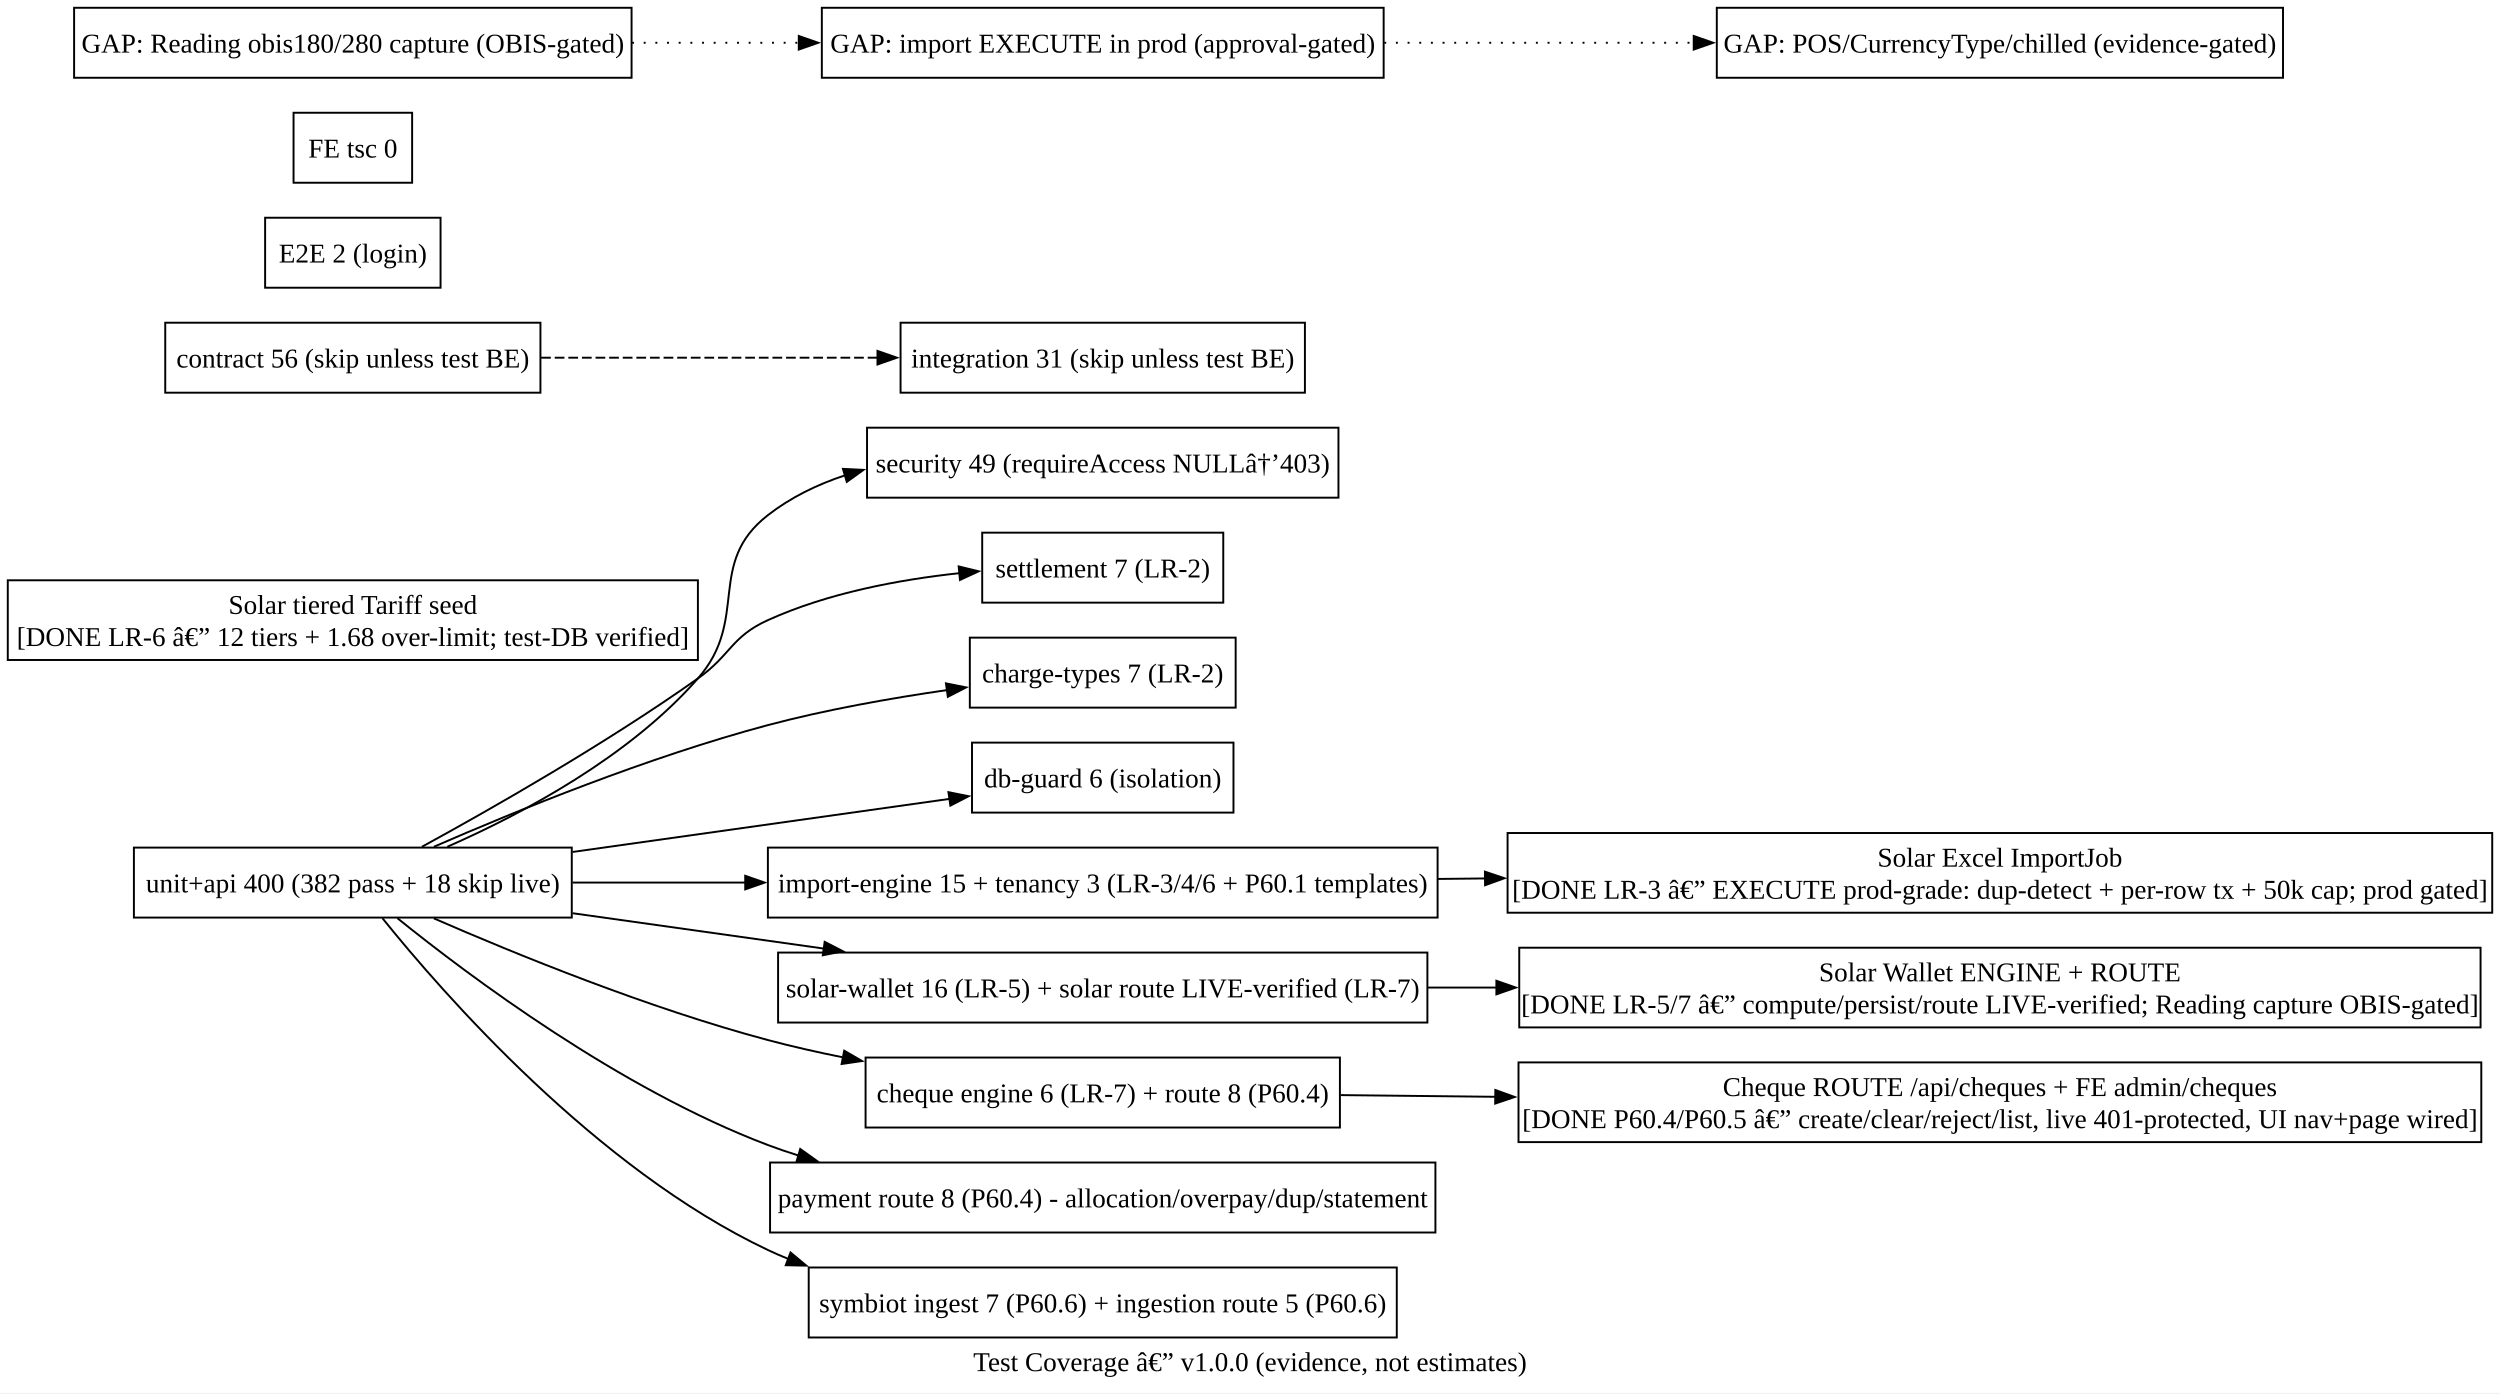
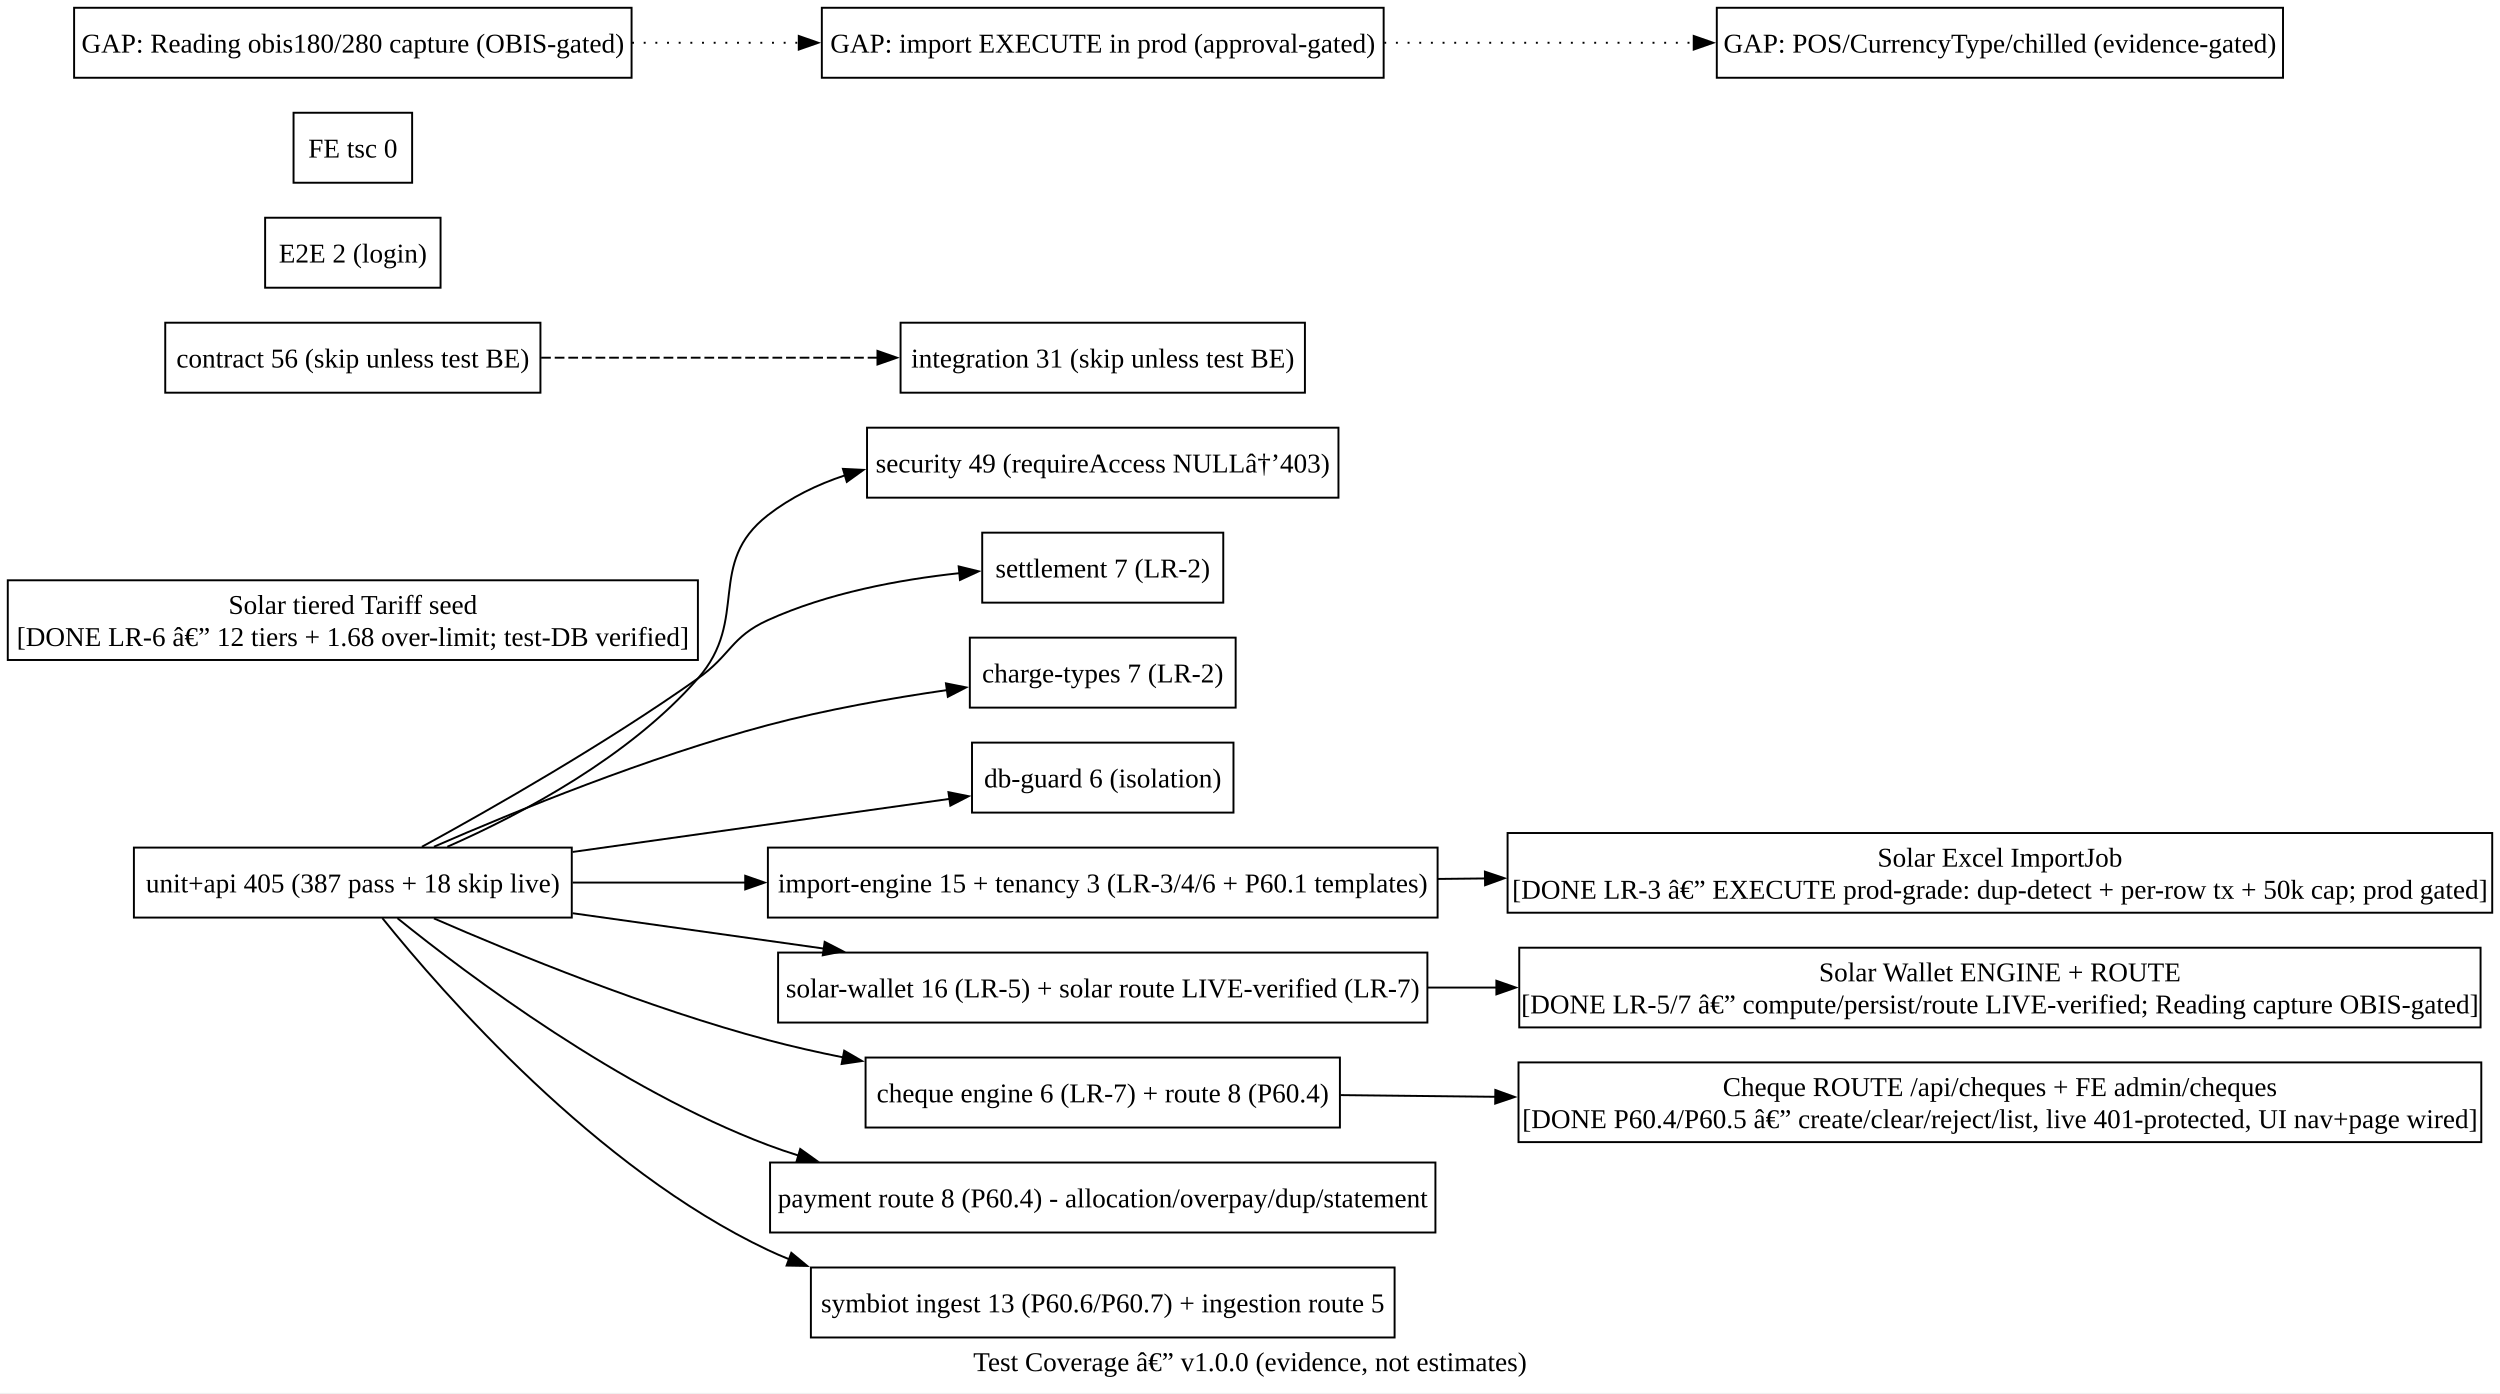
<svg xmlns="http://www.w3.org/2000/svg" width="1286pt" height="717pt" viewBox="0.00 0.00 1286.00 717.00">
  <g id="graph0" class="graph" transform="scale(1 1) rotate(0) translate(4 712.5)">
    <polygon fill="white" stroke="none" points="-4,4 -4,-712.5 1282,-712.5 1282,4 -4,4" />
    <text xml:space="preserve" text-anchor="middle" x="639" y="-7.2" font-family="Times New Roman,serif" font-size="14.00">Test Coverage â€” v1.0.0 (evidence, not estimates)</text>
    <g id="node1" class="node">
      <polygon fill="none" stroke="black" points="290.12,-276.5 64.88,-276.5 64.88,-240.5 290.12,-240.5 290.12,-276.5" />
-       <text xml:space="preserve" text-anchor="middle" x="177.5" y="-253.45" font-family="Times New Roman,serif" font-size="14.00">unit+api 400 (382 pass + 18 skip live)</text>
+       <text xml:space="preserve" text-anchor="middle" x="177.5" y="-253.45" font-family="Times New Roman,serif" font-size="14.00">unit+api 405 (387 pass + 18 skip live)</text>
    </g>
    <g id="node2" class="node">
      <polygon fill="none" stroke="black" points="684.5,-492.5 442,-492.5 442,-456.5 684.5,-456.5 684.5,-492.5" />
      <text xml:space="preserve" text-anchor="middle" x="563.25" y="-469.45" font-family="Times New Roman,serif" font-size="14.00">security 49 (requireAccess NULLâ†’403)</text>
    </g>
    <g id="edge1" class="edge">
      <path fill="none" stroke="black" d="M226.09,-276.91C265.22,-294.14 319.75,-323.27 355,-363.5 381.77,-394.05 358.94,-422.56 391,-447.5 402.74,-456.63 416.32,-463.24 430.6,-467.97" />
      <polygon fill="black" stroke="black" points="429.61,-471.32 440.19,-470.8 431.59,-464.61 429.61,-471.32" />
    </g>
    <g id="node3" class="node">
      <polygon fill="none" stroke="black" points="625.25,-438.5 501.25,-438.5 501.25,-402.5 625.25,-402.5 625.25,-438.5" />
      <text xml:space="preserve" text-anchor="middle" x="563.25" y="-415.45" font-family="Times New Roman,serif" font-size="14.00">settlement 7 (LR-2)</text>
    </g>
    <g id="edge2" class="edge">
      <path fill="none" stroke="black" d="M213.01,-276.9C249.33,-296.75 307.7,-330.04 355,-363.5 372,-375.53 372.03,-384.9 391,-393.5 421.64,-407.39 458.17,-414.3 489.61,-417.67" />
      <polygon fill="black" stroke="black" points="489.14,-421.14 499.43,-418.62 489.81,-414.17 489.14,-421.14" />
    </g>
    <g id="node4" class="node">
      <polygon fill="none" stroke="black" points="631.62,-384.5 494.88,-384.5 494.88,-348.5 631.62,-348.5 631.62,-384.5" />
      <text xml:space="preserve" text-anchor="middle" x="563.25" y="-361.45" font-family="Times New Roman,serif" font-size="14.00">charge-types 7 (LR-2)</text>
    </g>
    <g id="edge3" class="edge">
      <path fill="none" stroke="black" d="M219.2,-276.93C261.36,-295.32 329.58,-323.14 391,-339.5 420.79,-347.43 454.15,-353.34 483.46,-357.57" />
      <polygon fill="black" stroke="black" points="482.59,-360.98 492.98,-358.9 483.56,-354.05 482.59,-360.98" />
    </g>
    <g id="node5" class="node">
      <polygon fill="none" stroke="black" points="630.5,-330.5 496,-330.5 496,-294.5 630.5,-294.5 630.5,-330.5" />
      <text xml:space="preserve" text-anchor="middle" x="563.25" y="-307.45" font-family="Times New Roman,serif" font-size="14.00">db-guard 6 (isolation)</text>
    </g>
    <g id="edge4" class="edge">
      <path fill="none" stroke="black" d="M290.53,-274.26C352.83,-283.03 428.79,-293.72 484.55,-301.57" />
      <polygon fill="black" stroke="black" points="483.88,-305.01 494.27,-302.93 484.86,-298.07 483.88,-305.01" />
    </g>
    <g id="node6" class="node">
      <polygon fill="none" stroke="black" points="735.5,-276.5 391,-276.5 391,-240.5 735.5,-240.5 735.5,-276.5" />
      <text xml:space="preserve" text-anchor="middle" x="563.25" y="-253.45" font-family="Times New Roman,serif" font-size="14.00">import-engine 15 + tenancy 3 (LR-3/4/6 + P60.1 templates)</text>
    </g>
    <g id="edge5" class="edge">
      <path fill="none" stroke="black" d="M290.53,-258.5C318.51,-258.5 349.24,-258.5 379.67,-258.5" />
      <polygon fill="black" stroke="black" points="379.34,-262 389.34,-258.5 379.34,-255 379.34,-262" />
    </g>
    <g id="node7" class="node">
      <polygon fill="none" stroke="black" points="730.25,-222.5 396.25,-222.5 396.25,-186.5 730.25,-186.5 730.25,-222.5" />
      <text xml:space="preserve" text-anchor="middle" x="563.25" y="-199.45" font-family="Times New Roman,serif" font-size="14.00">solar-wallet 16 (LR-5) + solar route LIVE-verified (LR-7)</text>
    </g>
    <g id="edge6" class="edge">
      <path fill="none" stroke="black" d="M290.53,-242.74C330.94,-237.05 377.11,-230.55 419.77,-224.55" />
      <polygon fill="black" stroke="black" points="420.21,-228.02 429.62,-223.16 419.23,-221.09 420.21,-228.02" />
    </g>
    <g id="node8" class="node">
      <polygon fill="none" stroke="black" points="685.25,-168.5 441.25,-168.5 441.25,-132.5 685.25,-132.5 685.25,-168.5" />
      <text xml:space="preserve" text-anchor="middle" x="563.25" y="-145.45" font-family="Times New Roman,serif" font-size="14.00">cheque engine 6 (LR-7) + route 8 (P60.4)</text>
    </g>
    <g id="edge7" class="edge">
      <path fill="none" stroke="black" d="M219.2,-240.07C261.36,-221.68 329.58,-193.86 391,-177.5 403.5,-174.17 416.62,-171.2 429.82,-168.56" />
      <polygon fill="black" stroke="black" points="430.26,-172.04 439.42,-166.71 428.93,-165.17 430.26,-172.04" />
    </g>
    <g id="node9" class="node">
      <polygon fill="none" stroke="black" points="734.38,-114.5 392.12,-114.5 392.12,-78.5 734.38,-78.5 734.38,-114.5" />
      <text xml:space="preserve" text-anchor="middle" x="563.25" y="-91.45" font-family="Times New Roman,serif" font-size="14.00">payment route 8 (P60.4) - allocation/overpay/dup/statement</text>
    </g>
    <g id="edge8" class="edge">
      <path fill="none" stroke="black" d="M200.42,-240.18C237.23,-210.48 314.95,-152.23 391,-123.5 396.1,-121.57 401.33,-119.79 406.66,-118.12" />
      <polygon fill="black" stroke="black" points="407.64,-121.48 416.25,-115.32 405.67,-114.77 407.64,-121.48" />
    </g>
    <g id="node10" class="node">
-       <polygon fill="none" stroke="black" points="714.5,-60.5 412,-60.5 412,-24.5 714.5,-24.5 714.5,-60.5" />
-       <text xml:space="preserve" text-anchor="middle" x="563.25" y="-37.45" font-family="Times New Roman,serif" font-size="14.00">symbiot ingest 7 (P60.6) + ingestion route 5 (P60.6)</text>
+       <polygon fill="none" stroke="black" points="713.38,-60.5 413.12,-60.5 413.12,-24.5 713.38,-24.5 713.38,-60.5" />
+       <text xml:space="preserve" text-anchor="middle" x="563.25" y="-37.45" font-family="Times New Roman,serif" font-size="14.00">symbiot ingest 13 (P60.6/P60.7) + ingestion route 5</text>
    </g>
    <g id="edge9" class="edge">
-       <path fill="none" stroke="black" d="M192.67,-240.23C223.83,-201.5 302.62,-111.29 391,-69.5 394.4,-67.89 397.88,-66.38 401.42,-64.95" />
-       <polygon fill="black" stroke="black" points="402.64,-68.23 410.78,-61.45 400.19,-61.67 402.64,-68.23" />
+       <path fill="none" stroke="black" d="M192.67,-240.23C223.83,-201.5 302.62,-111.29 391,-69.5 394.58,-67.81 398.24,-66.22 401.97,-64.73" />
+       <polygon fill="black" stroke="black" points="403.06,-68.06 411.22,-61.3 400.62,-61.49 403.06,-68.06" />
    </g>
    <g id="node11" class="node">
      <polygon fill="none" stroke="black" points="1278,-284 771.5,-284 771.5,-243 1278,-243 1278,-284" />
      <text xml:space="preserve" text-anchor="middle" x="1024.75" y="-266.7" font-family="Times New Roman,serif" font-size="14.00">Solar Excel ImportJob</text>
      <text xml:space="preserve" text-anchor="middle" x="1024.75" y="-250.2" font-family="Times New Roman,serif" font-size="14.00">[DONE LR-3 â€” EXECUTE prod-grade: dup-detect + per-row tx + 50k cap; prod gated]</text>
    </g>
    <g id="edge10" class="edge">
      <path fill="none" stroke="black" d="M735.68,-260.37C743.74,-260.45 751.91,-260.54 760.14,-260.63" />
      <polygon fill="black" stroke="black" points="759.84,-264.13 769.88,-260.74 759.92,-257.13 759.84,-264.13" />
    </g>
    <g id="node12" class="node">
      <polygon fill="none" stroke="black" points="1272,-225 777.5,-225 777.5,-184 1272,-184 1272,-225" />
      <text xml:space="preserve" text-anchor="middle" x="1024.75" y="-207.7" font-family="Times New Roman,serif" font-size="14.00">Solar Wallet ENGINE + ROUTE</text>
      <text xml:space="preserve" text-anchor="middle" x="1024.75" y="-191.2" font-family="Times New Roman,serif" font-size="14.00">[DONE LR-5/7 â€” compute/persist/route LIVE-verified; Reading capture OBIS-gated]</text>
    </g>
    <g id="edge11" class="edge">
      <path fill="none" stroke="black" d="M730.46,-204.5C742.05,-204.5 753.87,-204.5 765.79,-204.5" />
      <polygon fill="black" stroke="black" points="765.74,-208 775.74,-204.5 765.74,-201 765.74,-208" />
    </g>
    <g id="node14" class="node">
      <polygon fill="none" stroke="black" points="1272.38,-166 777.12,-166 777.12,-125 1272.38,-125 1272.38,-166" />
      <text xml:space="preserve" text-anchor="middle" x="1024.75" y="-148.7" font-family="Times New Roman,serif" font-size="14.00">Cheque ROUTE /api/cheques + FE admin/cheques</text>
      <text xml:space="preserve" text-anchor="middle" x="1024.75" y="-132.2" font-family="Times New Roman,serif" font-size="14.00">[DONE P60.4/P60.5 â€” create/clear/reject/list, live 401-protected, UI nav+page wired]</text>
    </g>
    <g id="edge12" class="edge">
      <path fill="none" stroke="black" d="M685.58,-149.18C710.47,-148.91 737.56,-148.61 765.21,-148.31" />
      <polygon fill="black" stroke="black" points="765.2,-151.81 775.16,-148.21 765.12,-144.81 765.2,-151.81" />
    </g>
    <g id="node13" class="node">
      <polygon fill="none" stroke="black" points="355,-414 0,-414 0,-373 355,-373 355,-414" />
      <text xml:space="preserve" text-anchor="middle" x="177.5" y="-396.7" font-family="Times New Roman,serif" font-size="14.00">Solar tiered Tariff seed</text>
      <text xml:space="preserve" text-anchor="middle" x="177.5" y="-380.2" font-family="Times New Roman,serif" font-size="14.00">[DONE LR-6 â€” 12 tiers + 1.68 over-limit; test-DB verified]</text>
    </g>
    <g id="node15" class="node">
      <polygon fill="none" stroke="black" points="274,-546.5 81,-546.5 81,-510.5 274,-510.5 274,-546.5" />
      <text xml:space="preserve" text-anchor="middle" x="177.5" y="-523.45" font-family="Times New Roman,serif" font-size="14.00">contract 56 (skip unless test BE)</text>
    </g>
    <g id="node16" class="node">
      <polygon fill="none" stroke="black" points="667.25,-546.5 459.25,-546.5 459.25,-510.5 667.25,-510.5 667.25,-546.5" />
      <text xml:space="preserve" text-anchor="middle" x="563.25" y="-523.45" font-family="Times New Roman,serif" font-size="14.00">integration 31 (skip unless test BE)</text>
    </g>
    <g id="edge13" class="edge">
      <path fill="none" stroke="black" stroke-dasharray="5,2" d="M274.35,-528.5C326.89,-528.5 392.38,-528.5 447.62,-528.5" />
      <polygon fill="black" stroke="black" points="447.37,-532 457.37,-528.5 447.37,-525 447.37,-532" />
    </g>
    <g id="node17" class="node">
      <polygon fill="none" stroke="black" points="222.62,-600.5 132.38,-600.5 132.38,-564.5 222.62,-564.5 222.62,-600.5" />
      <text xml:space="preserve" text-anchor="middle" x="177.5" y="-577.45" font-family="Times New Roman,serif" font-size="14.00">E2E 2 (login)</text>
    </g>
    <g id="node18" class="node">
      <polygon fill="none" stroke="black" points="208,-654.5 147,-654.5 147,-618.5 208,-618.5 208,-654.5" />
      <text xml:space="preserve" text-anchor="middle" x="177.5" y="-631.45" font-family="Times New Roman,serif" font-size="14.00">FE tsc 0</text>
    </g>
    <g id="node19" class="node">
      <polygon fill="none" stroke="black" points="320.88,-708.5 34.12,-708.5 34.12,-672.5 320.88,-672.5 320.88,-708.5" />
      <text xml:space="preserve" text-anchor="middle" x="177.5" y="-685.45" font-family="Times New Roman,serif" font-size="14.00">GAP: Reading obis180/280 capture (OBIS-gated)</text>
    </g>
    <g id="node20" class="node">
      <polygon fill="none" stroke="black" points="707.75,-708.5 418.75,-708.5 418.75,-672.5 707.75,-672.5 707.75,-708.5" />
      <text xml:space="preserve" text-anchor="middle" x="563.25" y="-685.45" font-family="Times New Roman,serif" font-size="14.00">GAP: import EXECUTE in prod (approval-gated)</text>
    </g>
    <g id="edge14" class="edge">
      <path fill="none" stroke="black" stroke-dasharray="1,5" d="M321.12,-690.5C349.17,-690.5 378.72,-690.5 407.15,-690.5" />
      <polygon fill="black" stroke="black" points="406.89,-694 416.89,-690.5 406.89,-687 406.89,-694" />
    </g>
    <g id="node21" class="node">
      <polygon fill="none" stroke="black" points="1170.38,-708.5 879.12,-708.5 879.12,-672.5 1170.38,-672.5 1170.38,-708.5" />
      <text xml:space="preserve" text-anchor="middle" x="1024.75" y="-685.45" font-family="Times New Roman,serif" font-size="14.00">GAP: POS/CurrencyType/chilled (evidence-gated)</text>
    </g>
    <g id="edge15" class="edge">
      <path fill="none" stroke="black" stroke-dasharray="1,5" d="M708.06,-690.5C758.71,-690.5 815.87,-690.5 867.49,-690.5" />
      <polygon fill="black" stroke="black" points="867.25,-694 877.25,-690.5 867.25,-687 867.25,-694" />
    </g>
  </g>
</svg>
